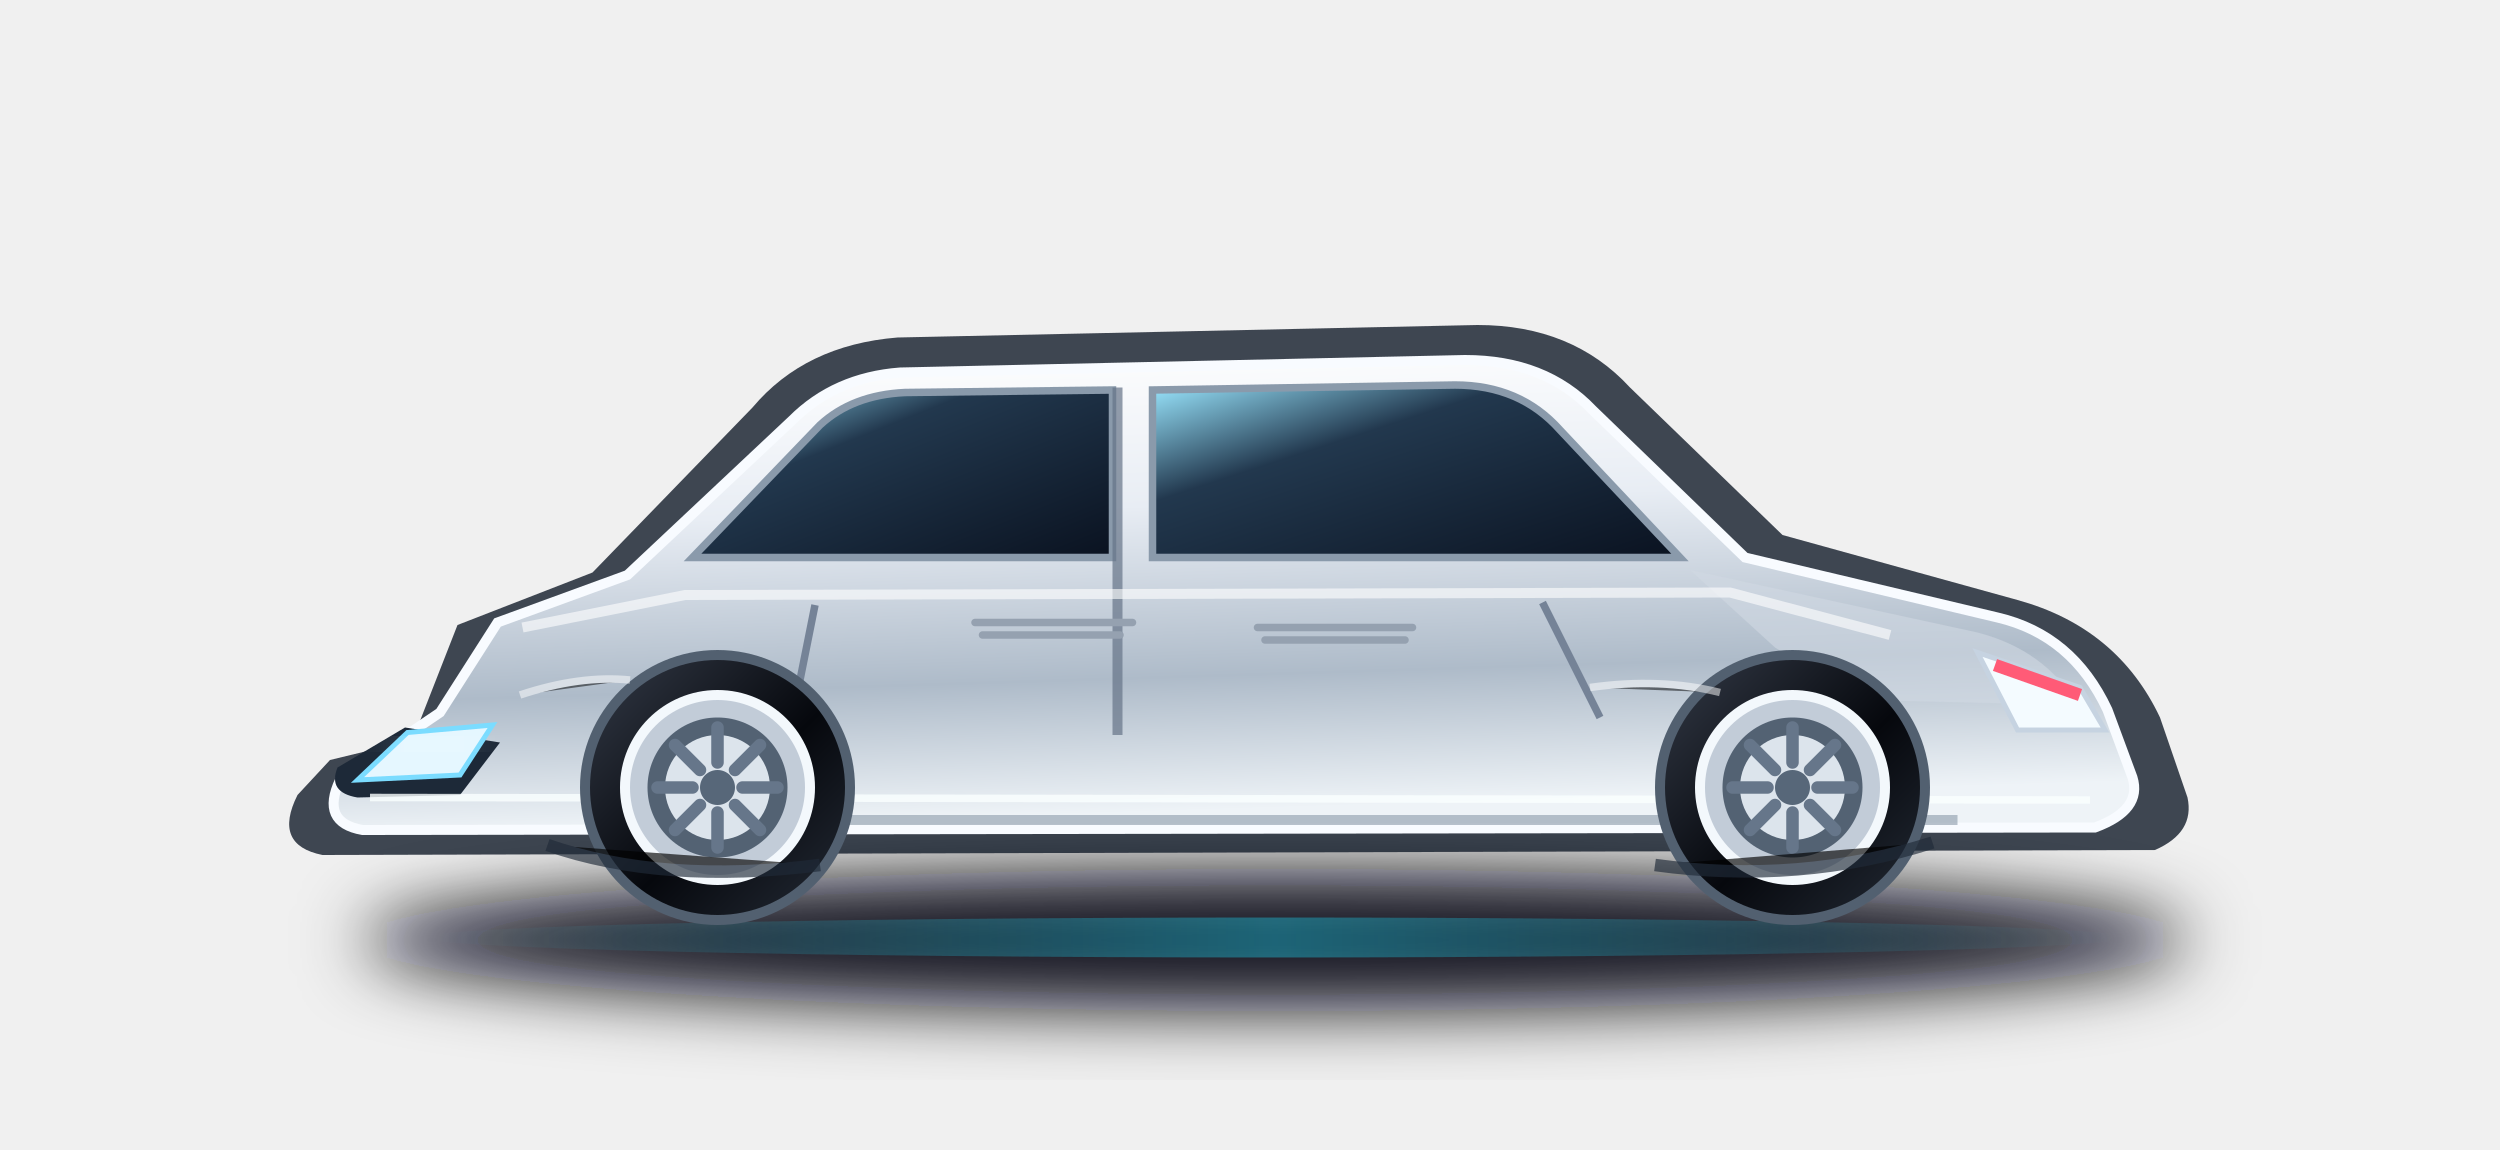
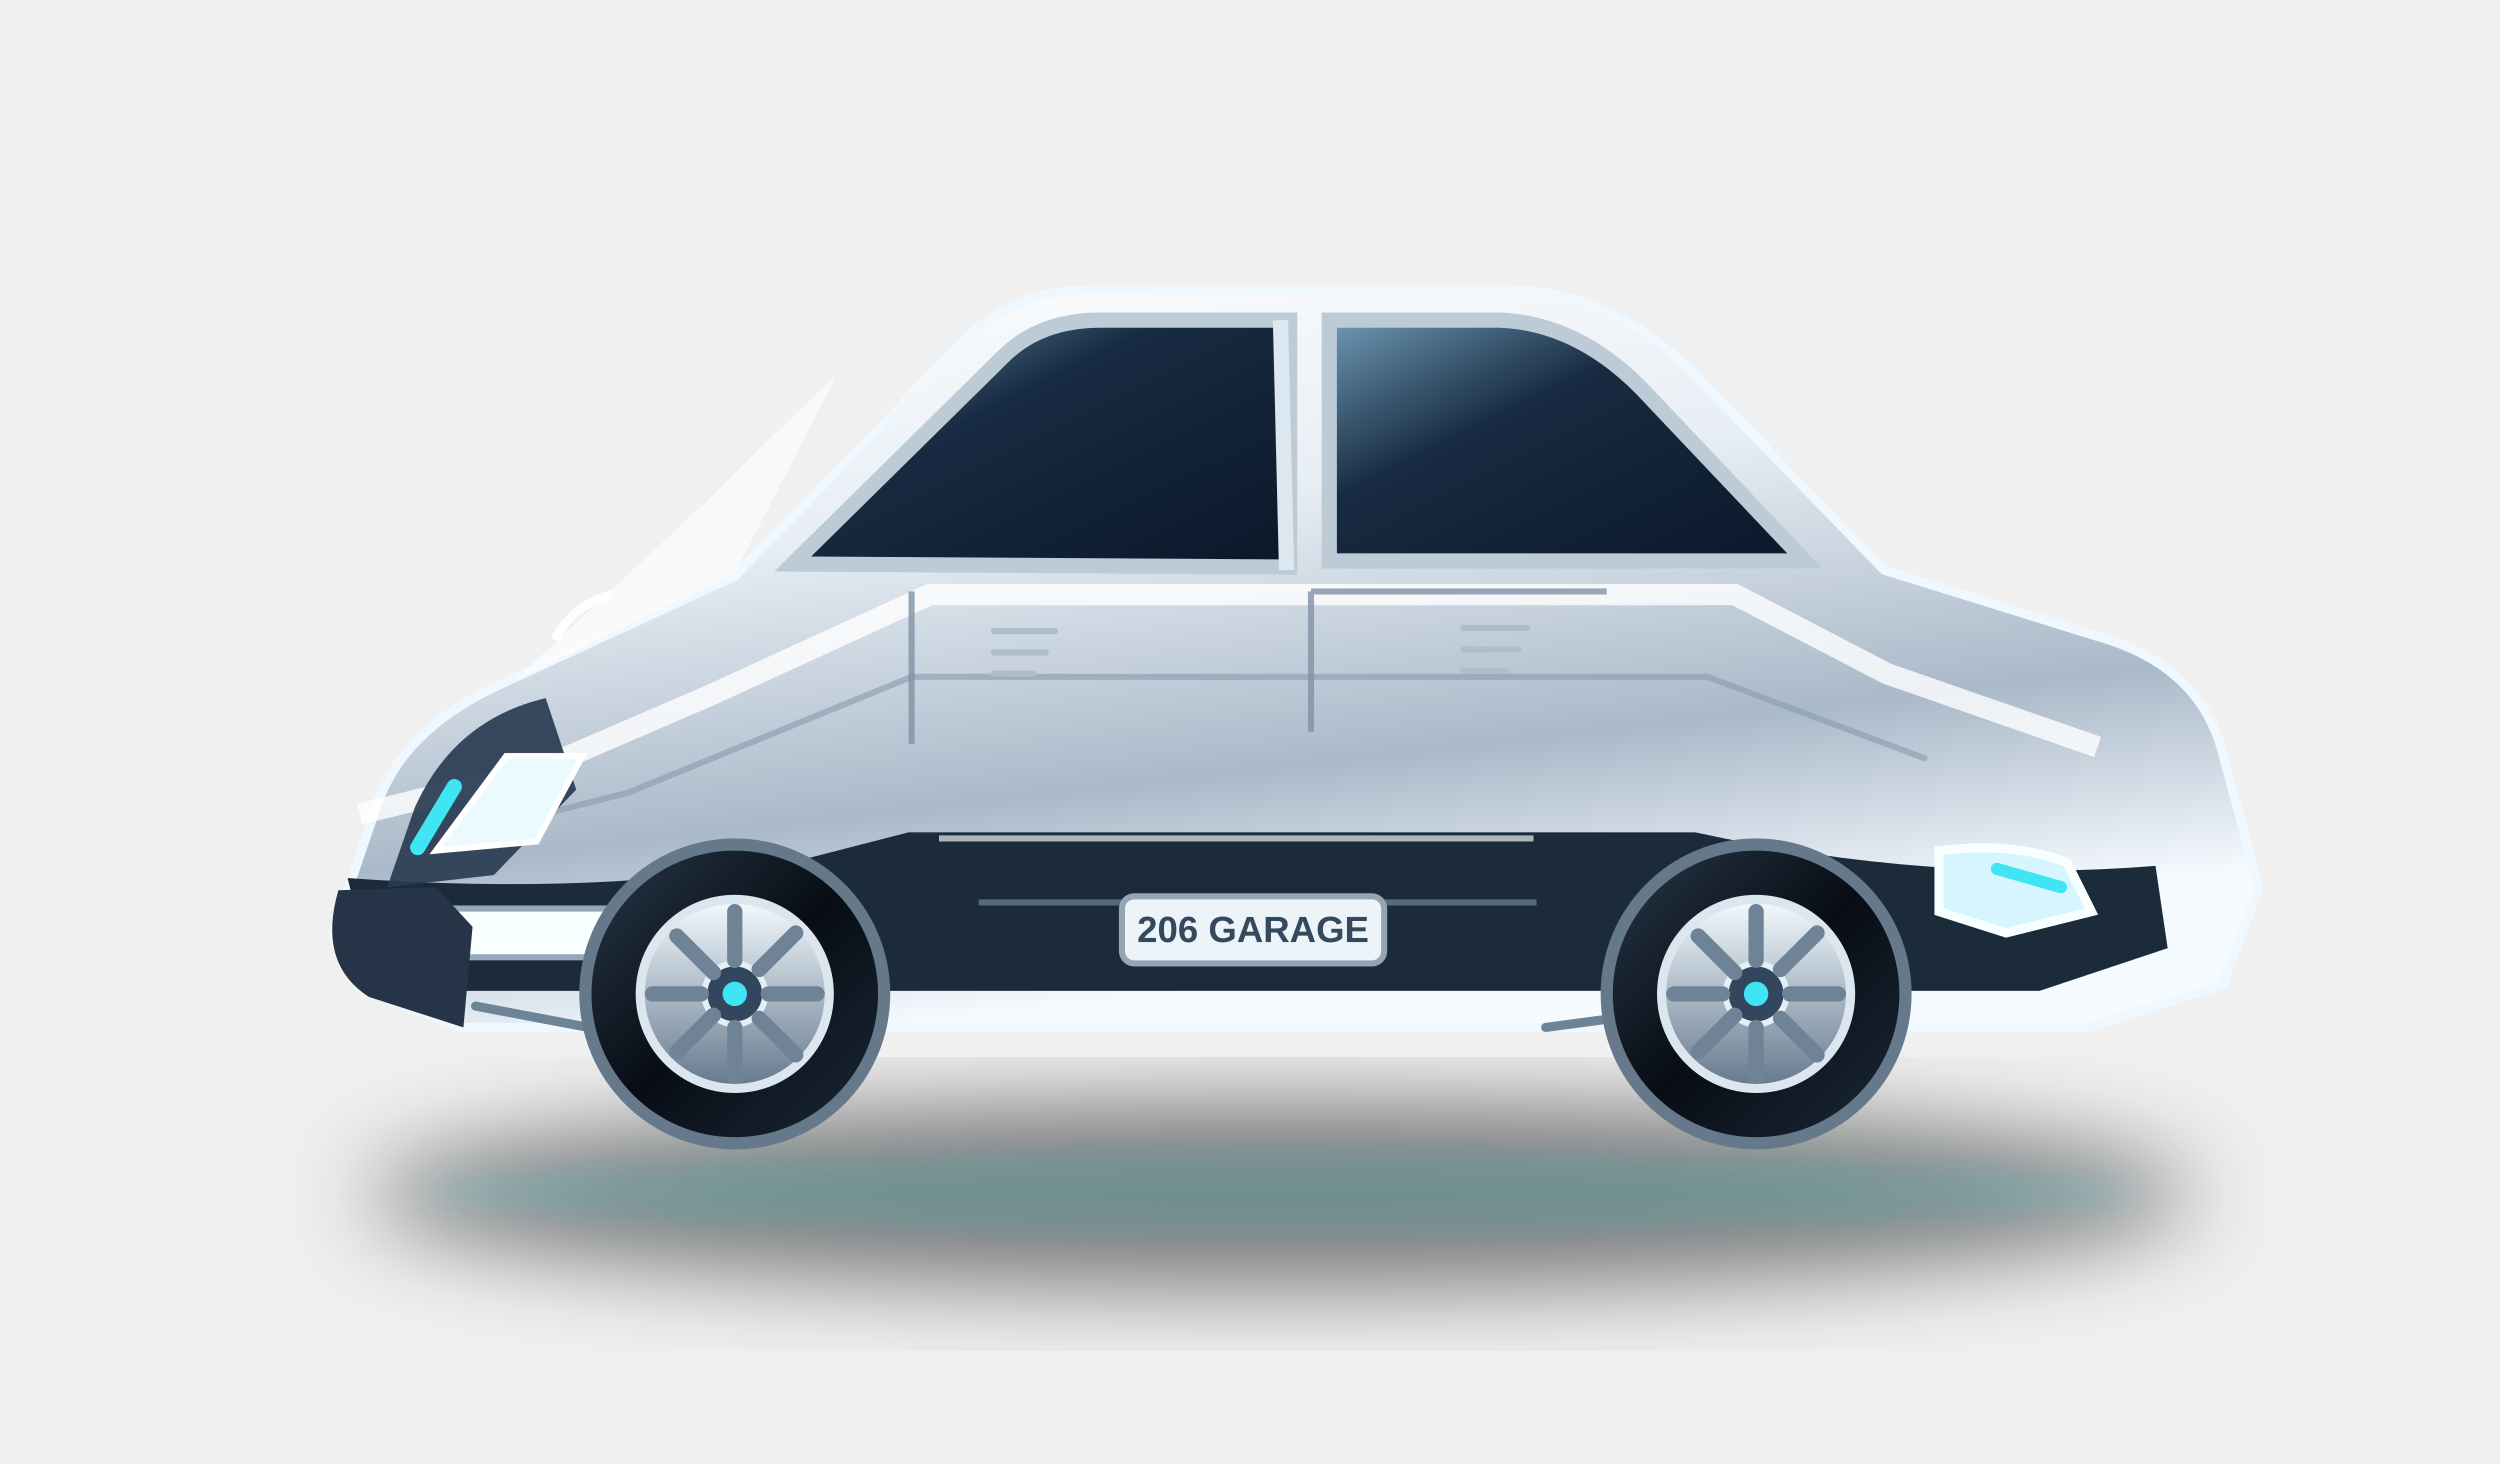
- <svg xmlns="http://www.w3.org/2000/svg" viewBox="0 0 1000 460" role="img" aria-labelledby="title desc">
+ <svg xmlns="http://www.w3.org/2000/svg" viewBox="0 0 820 480" role="img" aria-labelledby="title desc">
  <defs>
-     <linearGradient id="paint" x1="0" y1="0" x2="0.12" y2="1">
+     <linearGradient id="body" x1="0" y1="0" x2=".3" y2="1">
      <stop stop-color="#fff" />
-       <stop offset=".36" stop-color="#e8edf4" />
-       <stop offset=".72" stop-color="#aebbc9" />
-       <stop offset="1" stop-color="#eef3f7" />
+       <stop offset=".38" stop-color="#e7eef4" />
+       <stop offset=".73" stop-color="#aab9c9" />
+       <stop offset="1" stop-color="#f6fbff" />
    </linearGradient>
    <linearGradient id="glass" x1="0" y1="0" x2="1" y2="1">
-       <stop stop-color="#9ae7ff" />
-       <stop offset=".34" stop-color="#22384e" />
-       <stop offset="1" stop-color="#0a1220" />
+       <stop stop-color="#6f99b5" />
+       <stop offset=".38" stop-color="#172b42" />
+       <stop offset="1" stop-color="#0b1729" />
    </linearGradient>
-     <linearGradient id="tire" x1="0" y1="0" x2="1" y2="1">
-       <stop stop-color="#343b48" />
-       <stop offset=".55" stop-color="#06080d" />
-       <stop offset="1" stop-color="#252c37" />
+     <linearGradient id="metal" x1="0" y1="0" x2="0" y2="1">
+       <stop stop-color="#f4fbff" />
+       <stop offset="1" stop-color="#64788c" />
    </linearGradient>
-     <linearGradient id="floor" x1="0" y1="0" x2="1" y2="0">
-       <stop stop-color="#1be1ff" stop-opacity="0" />
-       <stop offset=".5" stop-color="#1be1ff" stop-opacity=".36" />
-       <stop offset="1" stop-color="#1be1ff" stop-opacity="0" />
+     <linearGradient id="tyre" x1="0" y1="0" x2="1" y2="1">
+       <stop stop-color="#29394a" />
+       <stop offset=".5" stop-color="#080d15" />
+       <stop offset="1" stop-color="#1c2a39" />
    </linearGradient>
-     <filter id="shadow" x="-20%" y="-40%" width="140%" height="190%">
-       <feGaussianBlur stdDeviation="14" />
+     <filter id="shadow" x="-20%" y="-25%" width="140%" height="160%">
+       <feGaussianBlur stdDeviation="15" />
    </filter>
-     <filter id="glow" x="-50%" y="-50%" width="200%" height="200%">
-       <feGaussianBlur stdDeviation="7" />
+     <filter id="glow" x="-40%" y="-40%" width="180%" height="180%">
+       <feGaussianBlur stdDeviation="5" />
    </filter>
  </defs>
-   <ellipse cx="510" cy="376" rx="365" ry="28" fill="#020610" opacity=".9" filter="url(#shadow)" />
-   <ellipse cx="510" cy="375" rx="340" ry="8" fill="url(#floor)" />
-   <g transform="translate(52 12)">
-     <path d="M113 284 131 238 185 217 249 151Q270 126 307 123L539 118Q577 118 600 143L661 202 755 228Q795 239 812 275L823 307Q826 321 810 328L77 330Q57 326 67 306L80 292Z" fill="#121b29" opacity=".8" />
-     <path d="M124 273 147 237 199 218 265 156Q282 139 308 137L534 132Q566 132 585 152L646 211 747 235Q777 242 791 272L801 299Q805 312 786 319L93 320Q76 317 84 300Z" fill="url(#paint)" stroke="#f8fbff" stroke-width="4" />
-     <path d="M276 158Q289 146 310 145L393 144 393 211 225 211Z" fill="url(#glass)" stroke="#8a9aab" stroke-width="3" />
-     <path d="M409 144 530 142Q556 142 572 160L620 211 409 211Z" fill="url(#glass)" stroke="#8a9aab" stroke-width="3" />
-     <path d="M395 143 395 282" stroke="#657487" stroke-width="4" opacity=".7" />
-     <path d="M624 216 739 241Q766 248 779 270L692 268 658 247Z" fill="#d0d8e2" opacity=".6" />
-     <path d="M110 279 83 295Q79 305 91 307L132 306 148 285Z" fill="#1d2938" />
-     <path d="M111 281 145 278 132 298 91 300Z" fill="#e5f7ff" stroke="#7bdcff" stroke-width="2" />
-     <path d="M103 287 139 284" stroke="#fff" stroke-width="4" filter="url(#glow)" />
-     <path d="M739 249 780 263 790 280 755 280Z" fill="#f4fbff" stroke="#c6d3e1" stroke-width="2" />
-     <path d="M746 254 780 266" stroke="#ff5b77" stroke-width="5" />
-     <path d="M157 239 222 226 640 225 704 242" fill="none" stroke="#ffffff" stroke-width="4" opacity=".6" />
-     <path d="M195 316 731 316" stroke="#8a99a9" stroke-width="4" opacity=".6" />
-     <path d="M274 230 265 275M565 229 588 275" stroke="#758397" stroke-width="3" />
-     <path d="M338 237h63M341 242h55" stroke="#95a1b0" stroke-width="3" stroke-linecap="round" />
-     <path d="M451 239h62M454 244h56" stroke="#95a1b0" stroke-width="3" stroke-linecap="round" />
-     <path d="M96 307 784 308" stroke="#faffff" stroke-width="3" opacity=".8" />
-     <g transform="translate(235 303)">
-       <circle r="53" fill="url(#tire)" stroke="#526070" stroke-width="4" />
-       <circle r="37" fill="#c2ccd8" stroke="#f3f8fc" stroke-width="4" />
-       <circle r="28" fill="#536273" />
-       <circle r="21" fill="#dce4ec" />
-       <circle r="7" fill="#576779" />
-       <g stroke="#66768a" stroke-width="5" stroke-linecap="round">
-         <path d="M0-24V-10M0 10V24M-24 0h14M10 0h14M-17-17l10 10M7 7l10 10M17-17 7-7M-7 7l-10 10" />
+   <ellipse cx="420" cy="392" rx="300" ry="30" fill="#000" opacity=".5" filter="url(#shadow)" />
+   <ellipse cx="420" cy="391" rx="282" ry="13" fill="#40e5f4" opacity=".18" filter="url(#glow)" />
+   <g transform="translate(15 0)">
+     <path d="M94 307 108 266q8-26 40-41l78-36 75-77q16-17 43-17h137q32 1 58 26l64 66 74 23q30 10 37 37l12 44-12 32-44 14H136l-33-13z" fill="url(#body)" stroke="#eff8ff" stroke-width="3" />
+     <path d="m245 185 69-68q12-12 32-12h62v81z" fill="url(#glass)" stroke="#bdcbd7" stroke-width="5" />
+     <path d="M421 105h56q25 1 46 22l54 57H421z" fill="url(#glass)" stroke="#bdcbd7" stroke-width="5" />
+     <path d="m405 105 2 82" stroke="#dce7ef" stroke-width="5" />
+     <path d="M260 122 226 188l-72 35 61-57z" fill="#fff" opacity=".6" />
+     <path d="M103 267 160 253l58-25 72-33h264l50 26 69 24" fill="none" stroke="#fff" stroke-width="7" opacity=".8" />
+     <path d="m120 278 71-18 93-38h261l72 27" fill="none" stroke="#8b9eaf" stroke-width="2" opacity=".65" />
+     <path d="M99 288q83 6 149-6l35-9h258q78 17 151 11l4 27-42 14H138l-33-13z" fill="#1c2b39" />
+     <path d="M117 298h91l-12 16h-71z" fill="#f7ffff" stroke="#94a8b9" stroke-width="2" />
+     <path d="M621 279q25-3 42 4l8 16-28 7-22-7z" fill="#d7f5ff" stroke="#f8ffff" stroke-width="3" />
+     <path d="m640 285 21 6" stroke="#40e5f4" stroke-width="4" stroke-linecap="round" />
+     <path d="M96 292q-7 24 10 35l31 10 3-33-12-13z" fill="#253447" />
+     <path d="m141 330 37 7m314 0 60-8" stroke="#6d8497" stroke-width="3" stroke-linecap="round" />
+     <path d="M284 194v50m131-50v46m0-46h97" fill="none" stroke="#7e92a5" stroke-width="2" opacity=".8" />
+     <path d="M311 207h20m-20 7h17m-17 7h13" stroke="#aebdca" stroke-width="2" stroke-linecap="round" />
+     <path d="M465 206h21m-21 7h18m-18 7h14" stroke="#aebdca" stroke-width="2" stroke-linecap="round" />
+     <g>
+       <circle cx="226" cy="326" r="49" fill="url(#tyre)" stroke="#65798b" stroke-width="4" />
+       <circle cx="226" cy="326" r="31" fill="url(#metal)" stroke="#dce6ee" stroke-width="3" />
+       <circle cx="226" cy="326" r="10" fill="#32475d" stroke="#e4eef5" stroke-width="2" />
+       <g stroke="#6f8397" stroke-width="5" stroke-linecap="round">
+         <path d="M226 299v16m0 22v16M199 326h16m22 0h16M207 307l12 12m15 15 12 12m0-40-12 12m-15 15-12 12" />
      </g>
+       <circle cx="226" cy="326" r="4" fill="#40e5f4" />
    </g>
-     <g transform="translate(665 303)">
-       <circle r="53" fill="url(#tire)" stroke="#526070" stroke-width="4" />
-       <circle r="37" fill="#c2ccd8" stroke="#f3f8fc" stroke-width="4" />
-       <circle r="28" fill="#536273" />
-       <circle r="21" fill="#dce4ec" />
-       <circle r="7" fill="#576779" />
-       <g stroke="#66768a" stroke-width="5" stroke-linecap="round">
-         <path d="M0-24V-10M0 10V24M-24 0h14M10 0h14M-17-17l10 10M7 7l10 10M17-17 7-7M-7 7l-10 10" />
+     <g>
+       <circle cx="561" cy="326" r="49" fill="url(#tyre)" stroke="#65798b" stroke-width="4" />
+       <circle cx="561" cy="326" r="31" fill="url(#metal)" stroke="#dce6ee" stroke-width="3" />
+       <circle cx="561" cy="326" r="10" fill="#32475d" stroke="#e4eef5" stroke-width="2" />
+       <g stroke="#6f8397" stroke-width="5" stroke-linecap="round">
+         <path d="M561 299v16m0 22v16M534 326h16m22 0h16M542 307l12 12m15 15 12 12m0-40-12 12m-15 15-12 12" />
      </g>
+       <circle cx="561" cy="326" r="4" fill="#40e5f4" />
    </g>
-     <path d="M156 266Q180 258 200 260M584 263Q612 259 636 265" stroke="#fff" stroke-width="3" opacity=".5" />
-     <path d="M167 326Q213 342 276 334M610 334Q668 342 721 325" stroke="#1f2937" stroke-width="5" opacity=".65" />
+     <path d="M164 229q-30 7-43 36l-9 26 35-4 27-28z" fill="#293c51" opacity=".92" />
+     <path d="M151 248 128 279l33-3 15-28z" fill="#eafaff" stroke="#fff" stroke-width="2" />
+     <path d="M134 258 122 278" stroke="#40e5f4" stroke-width="5" stroke-linecap="round" />
+     <path d="M293 275h195" stroke="#faffff" stroke-width="2" opacity=".65" />
+     <path d="M306 296h183" stroke="#64798d" stroke-width="2" opacity=".8" />
+     <rect x="353" y="294" width="86" height="22" rx="4" fill="#edf4f9" stroke="#95a5b3" stroke-width="2" />
+     <text x="396" y="309" text-anchor="middle" font-size="12" font-family="Arial,sans-serif" fill="#34495d" font-weight="700">206 GARAGE</text>
+     <path d="M186 195q-13 3-19 15" fill="none" stroke="#fff" stroke-width="3" opacity=".9" />
  </g>
</svg>
